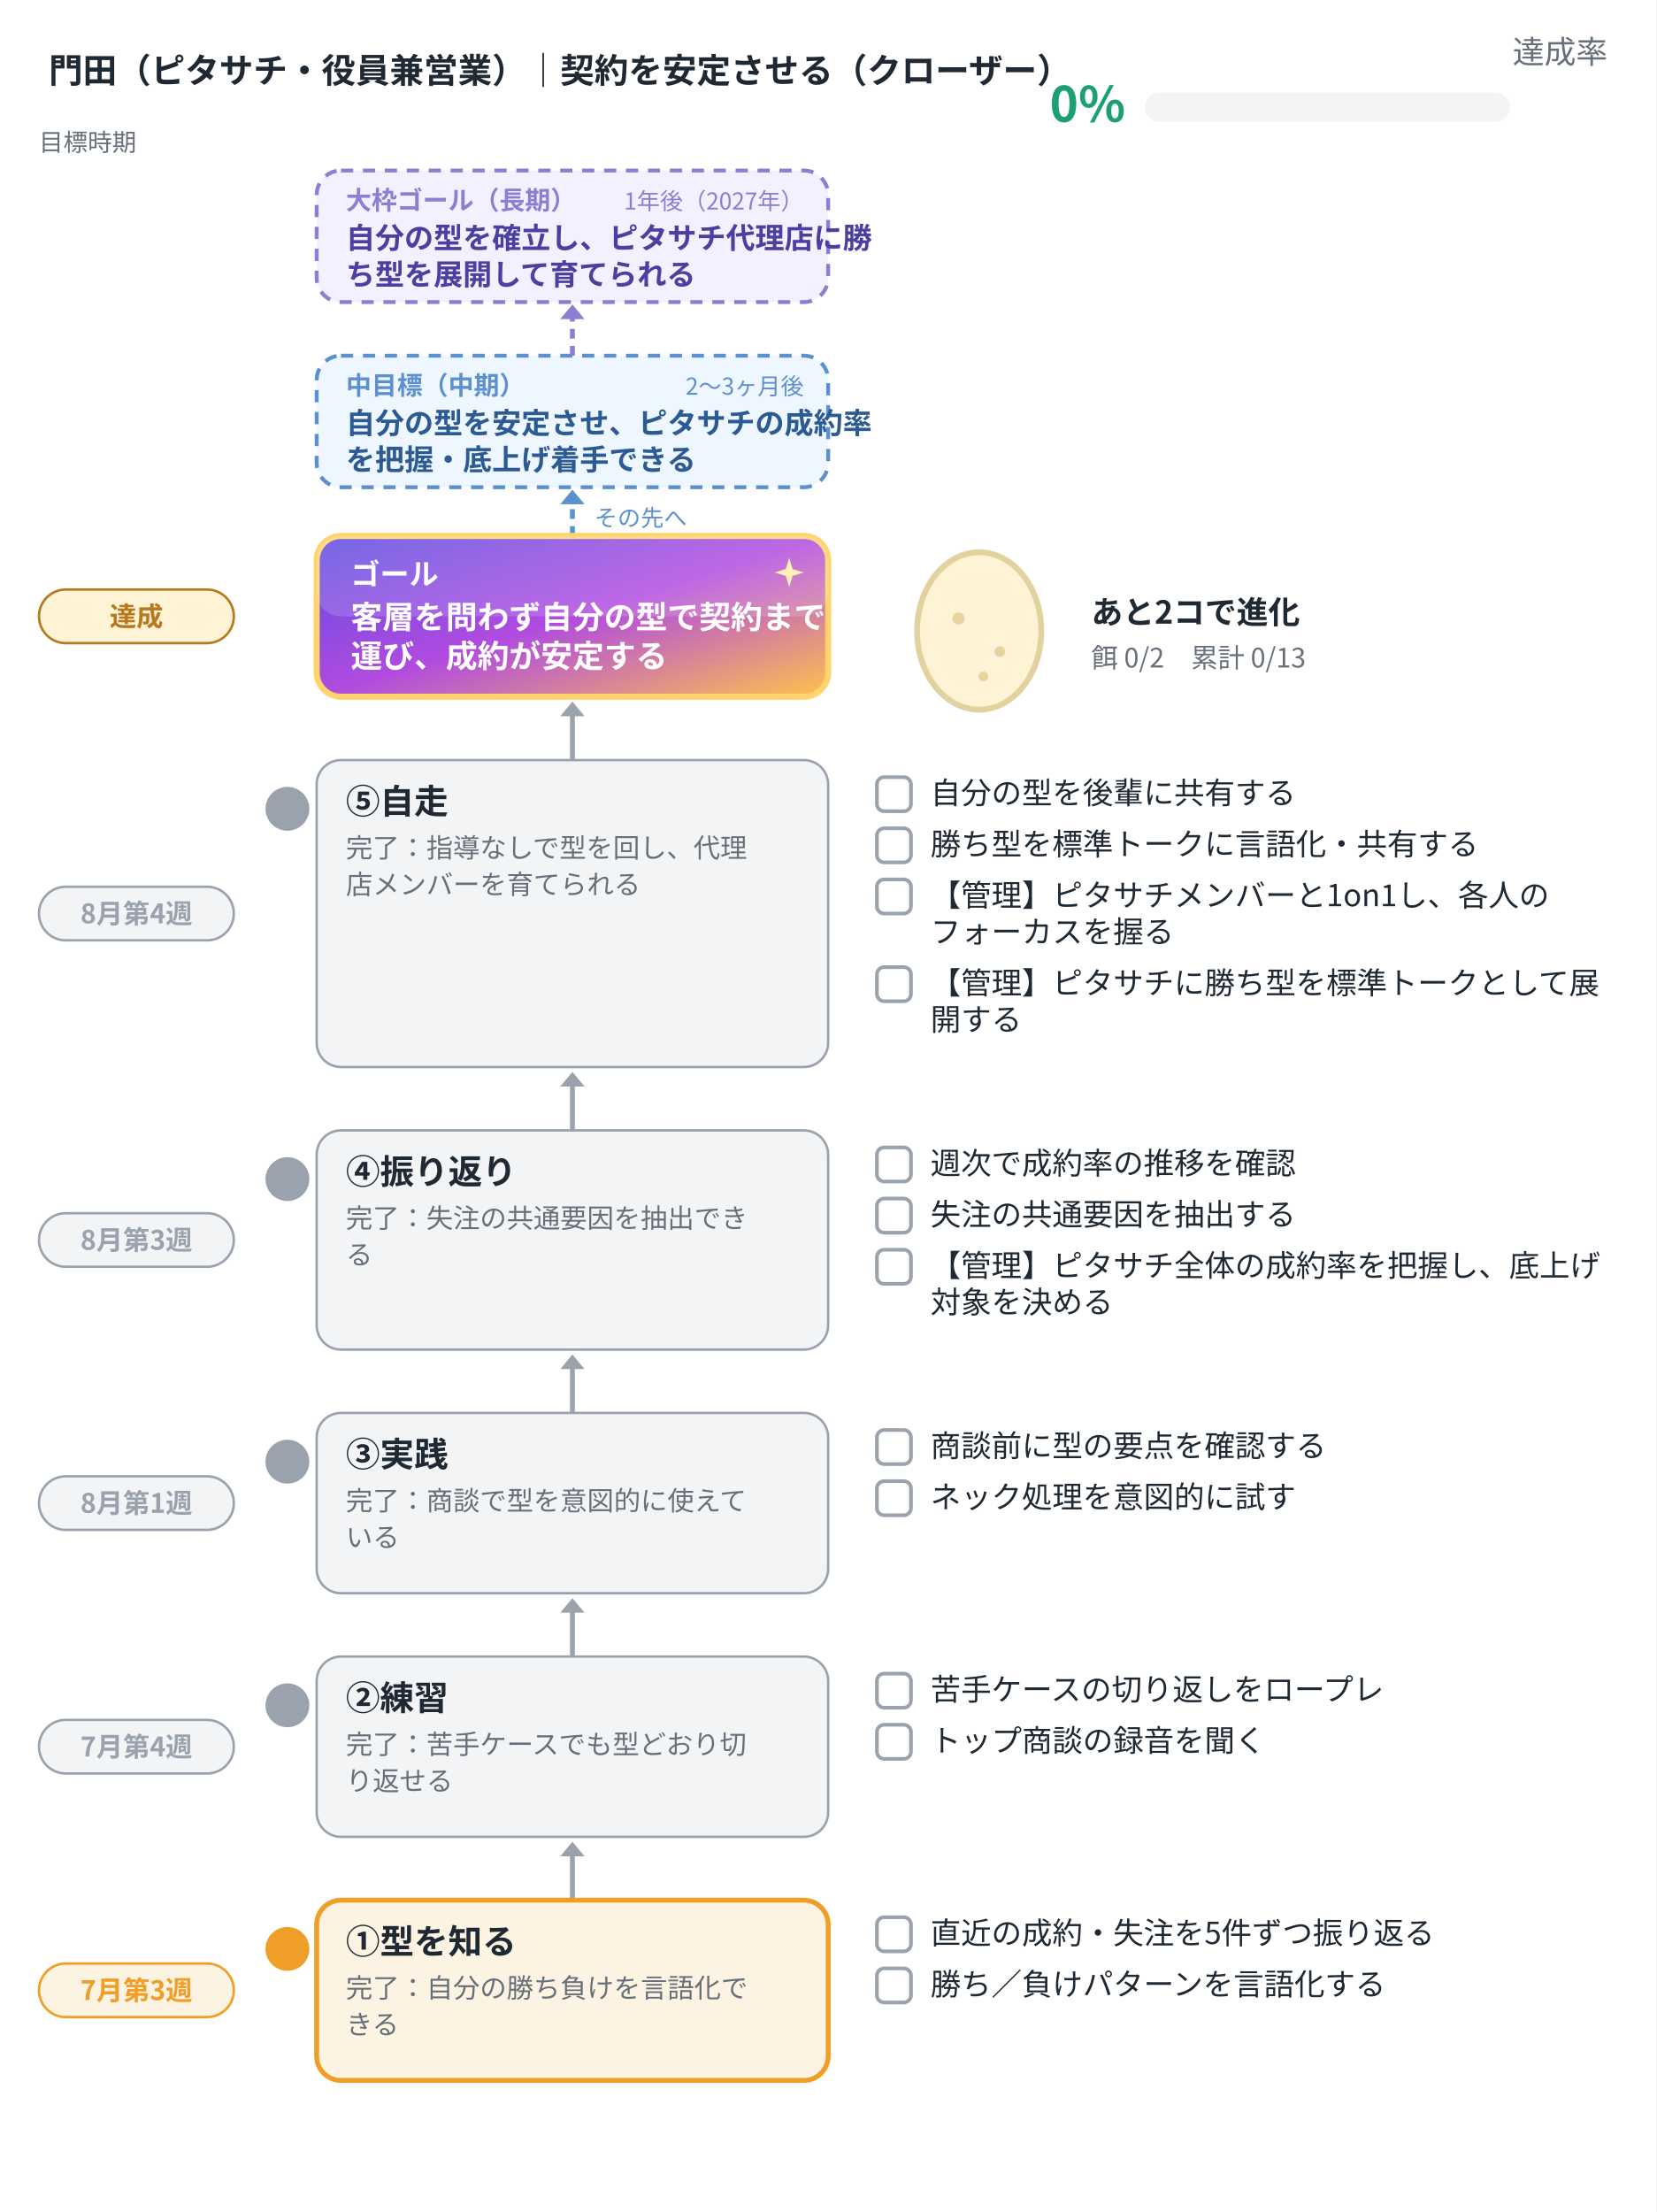
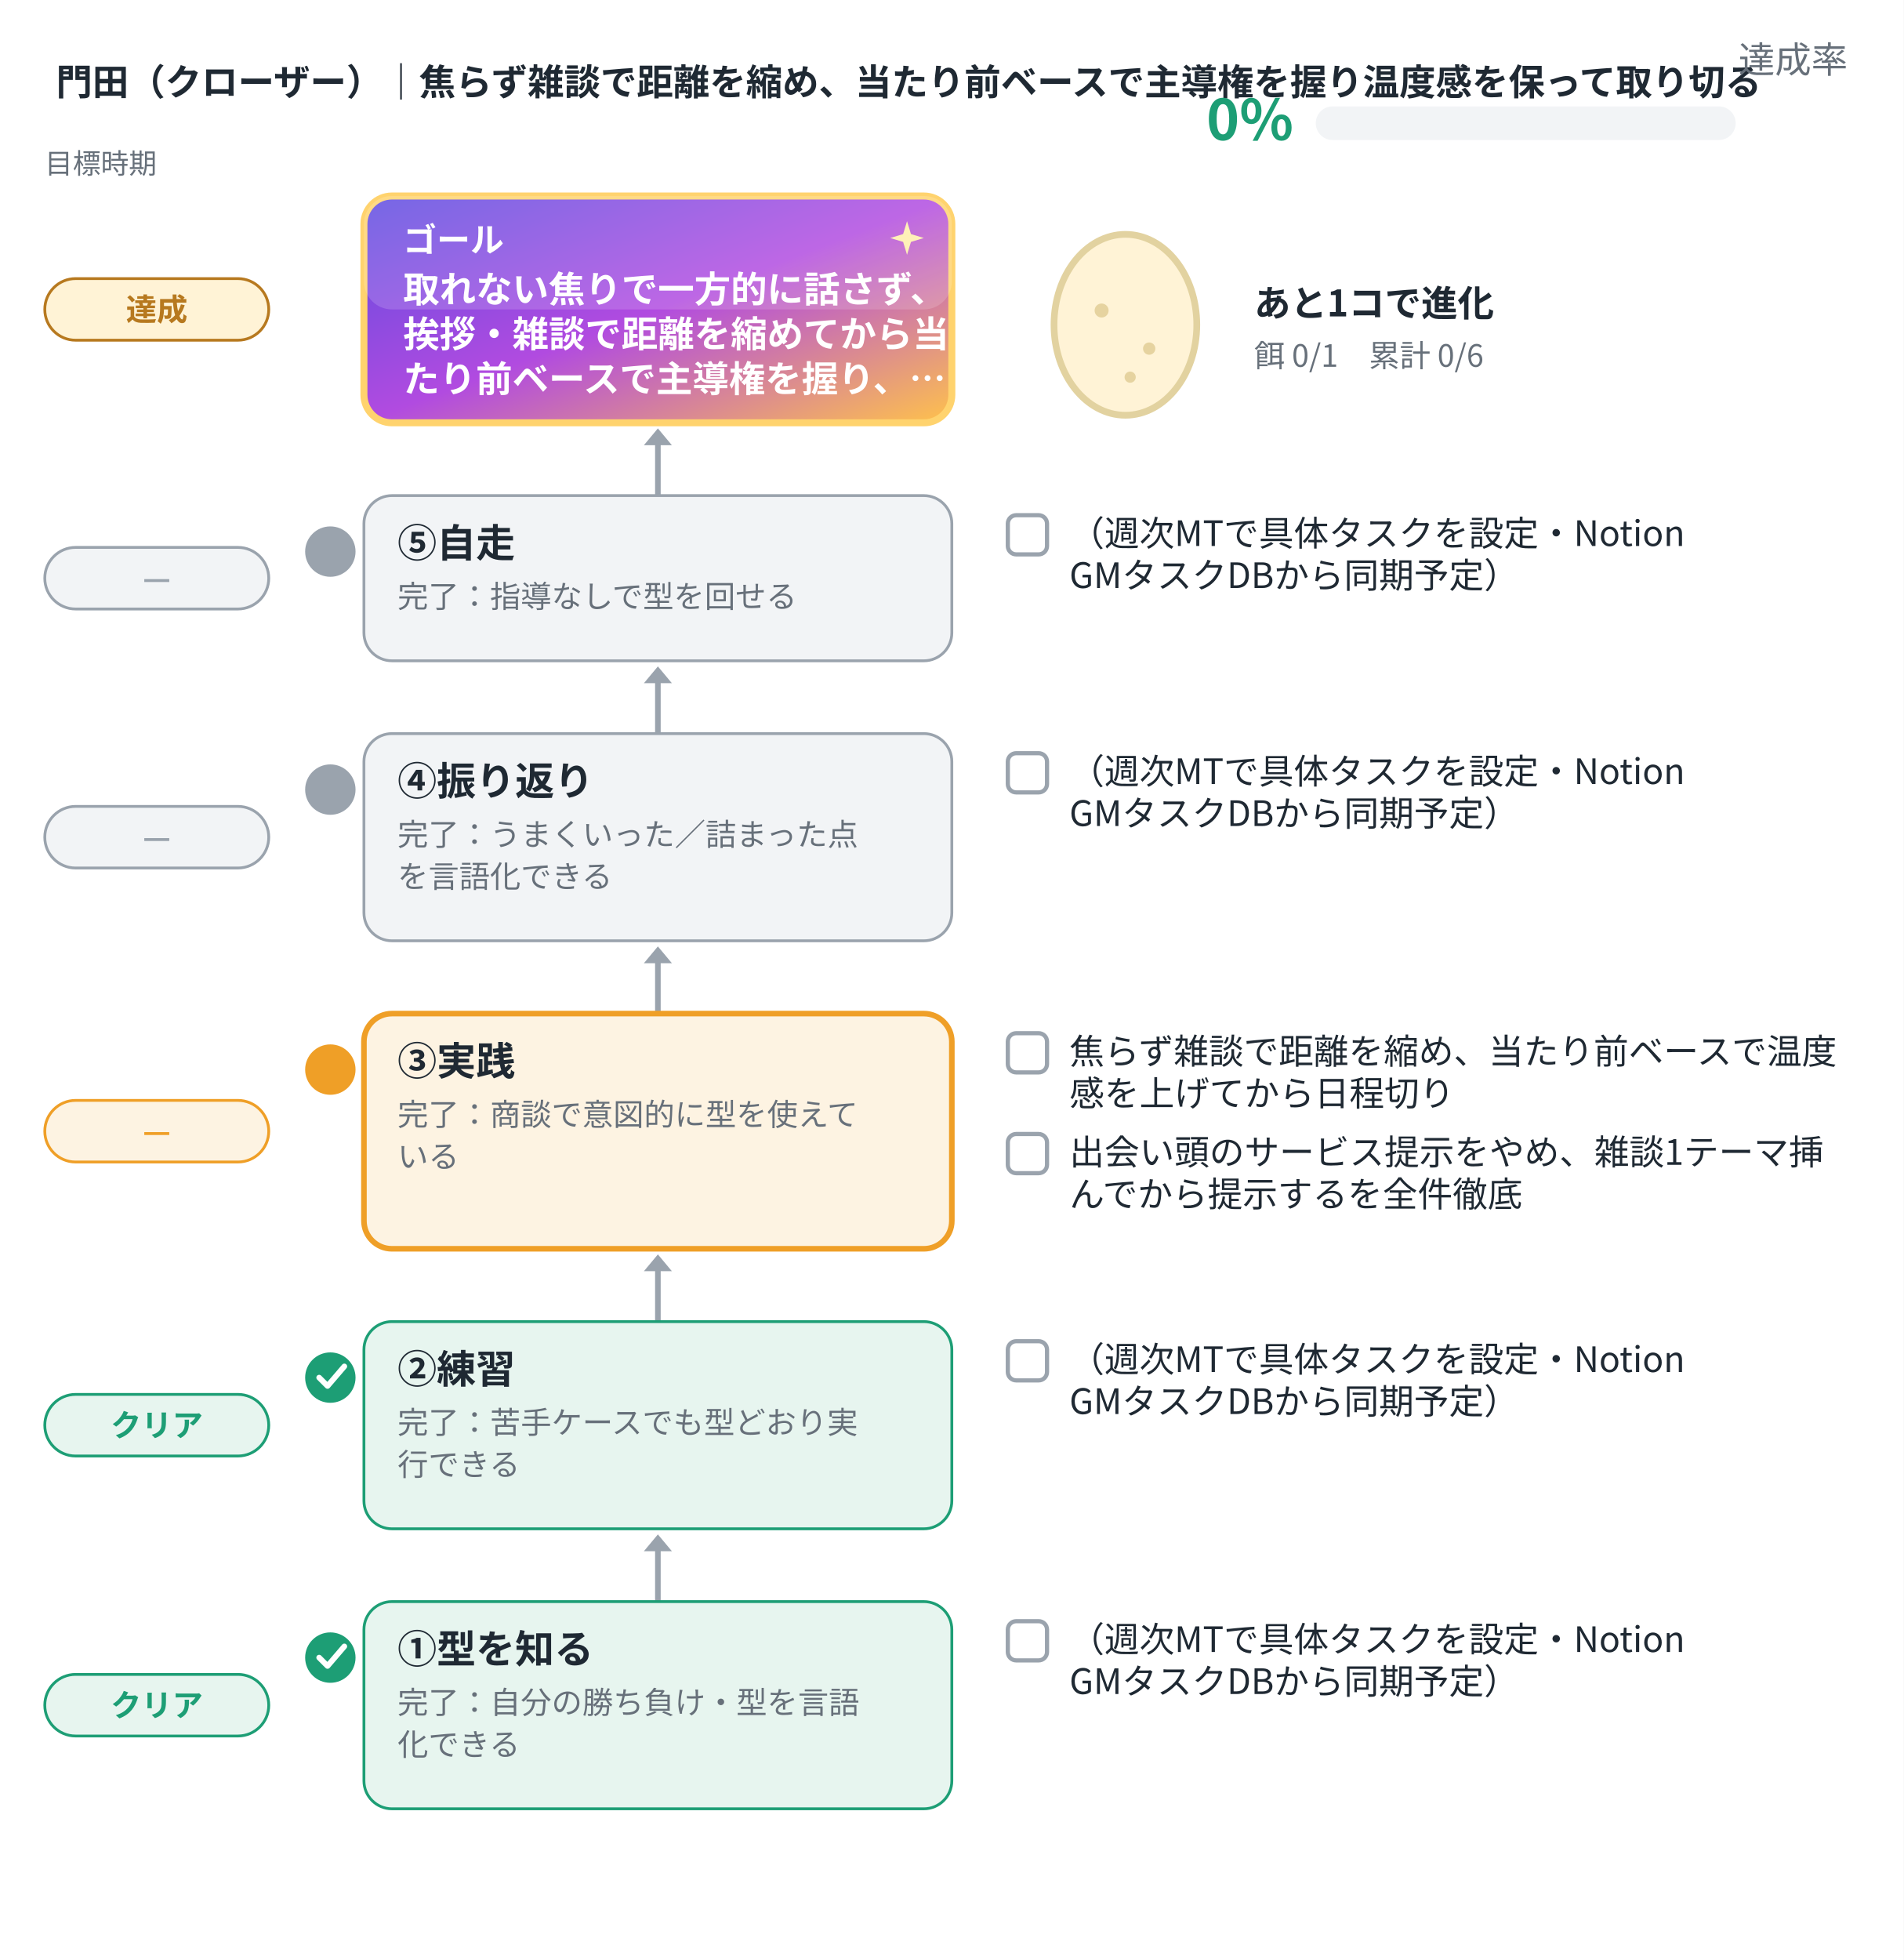
- <svg xmlns="http://www.w3.org/2000/svg" viewBox="0 0 680 908" font-family="Hiragino Sans, 'Noto Sans CJK JP', 'Yu Gothic', sans-serif" width="680" height="908">
+ <svg xmlns="http://www.w3.org/2000/svg" viewBox="0 0 680 700" font-family="Hiragino Sans, 'Noto Sans CJK JP', 'Yu Gothic', sans-serif" width="680" height="700">
  <defs>
    <linearGradient id="goalGrad" x1="0" y1="0" x2="1" y2="1">
      <stop offset="0" stop-color="#5B4BE0" />
      <stop offset="0.5" stop-color="#B14BE0" />
      <stop offset="1" stop-color="#FFC24B" />
    </linearGradient>
    <linearGradient id="phx" x1="0" y1="0" x2="0" y2="1">
      <stop offset="0" stop-color="#FFE259" />
      <stop offset="0.5" stop-color="#FF9A00" />
      <stop offset="1" stop-color="#FF3D00" />
    </linearGradient>
    <linearGradient id="phx2" x1="0" y1="0" x2="0" y2="1">
      <stop offset="0" stop-color="#FFF0A0" />
      <stop offset="1" stop-color="#FF7A00" />
    </linearGradient>
    <linearGradient id="hen" x1="0" y1="0" x2="1" y2="1">
      <stop offset="0" stop-color="#37C9B0" />
      <stop offset="0.6" stop-color="#3DA0E8" />
      <stop offset="1" stop-color="#7A5BE0" />
    </linearGradient>
    <linearGradient id="pcock" x1="0" y1="0" x2="0" y2="1">
      <stop offset="0" stop-color="#2BD0C0" />
      <stop offset="0.55" stop-color="#2E8FD0" />
      <stop offset="1" stop-color="#2E4BB0" />
    </linearGradient>
    <linearGradient id="gold" x1="0" y1="0" x2="0" y2="1">
      <stop offset="0" stop-color="#FFF0A8" />
      <stop offset="0.5" stop-color="#F2C230" />
      <stop offset="1" stop-color="#C8901A" />
    </linearGradient>
  </defs>
-   <rect x="0" y="0" width="680" height="908" fill="#FFFFFF" />
-   <text x="20" y="34" font-size="14" font-weight="700" fill="#1F2933">門田（ピタサチ・役員兼営業）｜契約を安定させる（クローザー）</text>
+   <rect x="0" y="0" width="680" height="700" fill="#FFFFFF" />
+   <text x="20" y="34" font-size="13" font-weight="700" fill="#1F2933">門田（クローザー）｜焦らず雑談で距離を縮め、当たり前ベースで主導権を握り温度感を保って取り切る</text>
  <text x="660" y="26" text-anchor="end" font-size="13" fill="#67707A">達成率</text>
  <text x="462" y="50" text-anchor="end" font-size="20" font-weight="700" fill="#1D9E75">0%</text>
  <rect x="470" y="38" width="150" height="12" rx="6" fill="#F2F4F6" />
  <rect x="470" y="38" width="0" height="12" rx="6" fill="#1D9E75" />
-   <rect x="130" y="70" width="210" height="54" rx="10" fill="#F3F0FF" stroke="#8A7FD0" stroke-width="1.6" stroke-dasharray="5 4" />
-   <text x="142" y="86" font-size="10.5" font-weight="700" fill="#8A7FD0">大枠ゴール（長期）</text>
-   <text x="330" y="86" text-anchor="end" font-size="9.5" fill="#8A7FD0">1年後（2027年）</text>
-   <text x="142" y="102" font-size="12" font-weight="600" fill="#4B3FA0">自分の型を確立し、ピタサチ代理店に勝</text>
-   <text x="142" y="117" font-size="12" font-weight="600" fill="#4B3FA0">ち型を展開して育てられる</text>
-   <rect x="130" y="146" width="210" height="54" rx="10" fill="#EEF6FF" stroke="#5C90CE" stroke-width="1.6" stroke-dasharray="5 4" />
-   <text x="142" y="162" font-size="10.5" font-weight="700" fill="#5C90CE">中目標（中期）</text>
-   <text x="330" y="162" text-anchor="end" font-size="9.5" fill="#5C90CE">2〜3ヶ月後</text>
-   <text x="142" y="178" font-size="12" font-weight="600" fill="#2C5A93">自分の型を安定させ、ピタサチの成約率</text>
-   <text x="142" y="193" font-size="12" font-weight="600" fill="#2C5A93">を把握・底上げ着手できる</text>
-   <line x1="235.0" y1="220" x2="235.0" y2="205" stroke="#5C90CE" stroke-width="2" stroke-dasharray="4 3" />
-   <path d="M230.0,207 L235.0,201 L240.0,207 Z" fill="#5C90CE" />
-   <text x="244.0" y="216" font-size="9.5" fill="#5C90CE">その先へ</text>
-   <line x1="235.0" y1="146" x2="235.0" y2="129" stroke="#8A7FD0" stroke-width="2" stroke-dasharray="4 3" />
-   <path d="M230.0,131 L235.0,125 L240.0,131 Z" fill="#8A7FD0" />
-   <rect x="130" y="220" width="210" height="66" rx="10" fill="url(#goalGrad)" stroke="#FFD36E" stroke-width="2.5" />
-   <rect x="130" y="220" width="210" height="33.0" rx="10" fill="#FFFFFF" opacity="0.16" />
-   <text x="144" y="240" font-size="12" font-weight="700" fill="#FFFFFF">ゴール</text>
-   <polygon points="324.0,229.0 325.4,233.6 330.0,235.0 325.4,236.4 324.0,241.0 322.6,236.4 318.0,235.0 322.6,233.6" fill="#FFF1B8" />
-   <text x="144" y="258" font-size="13" font-weight="600" fill="#FFFFFF">客層を問わず自分の型で契約まで</text>
-   <text x="144" y="274" font-size="13" font-weight="600" fill="#FFFFFF">運び、成約が安定する</text>
-   <rect x="16" y="242.0" width="80" height="22" rx="11" fill="#FFF3D6" stroke="#B7791F" stroke-width="1" />
-   <text x="56.0" y="257.0" text-anchor="middle" font-size="11" font-weight="700" fill="#B7791F">達成</text>
-   <ellipse cx="402.0" cy="259.0" rx="25.5" ry="32.3" fill="#FFF3D6" />
-   <ellipse cx="402.0" cy="259.0" rx="25.5" ry="32.3" fill="none" stroke="#E2D2A0" stroke-width="2.4" />
-   <circle cx="393.5" cy="253.9" r="2.5" fill="#E6D3A0" />
-   <circle cx="410.5" cy="267.5" r="2.2" fill="#E6D3A0" />
-   <circle cx="403.7" cy="277.7" r="2.0" fill="#E6D3A0" />
-   <text x="448" y="256" font-size="13" font-weight="700" fill="#1F2933">あと2コで進化</text>
-   <text x="448" y="274" font-size="11" fill="#67707A">餌 0/2　累計 0/13</text>
+   <rect x="130" y="70" width="210" height="81" rx="10" fill="url(#goalGrad)" stroke="#FFD36E" stroke-width="2.5" />
+   <rect x="130" y="70" width="210" height="40.5" rx="10" fill="#FFFFFF" opacity="0.16" />
+   <text x="144" y="90" font-size="12" font-weight="700" fill="#FFFFFF">ゴール</text>
+   <polygon points="324.0,79.0 325.4,83.6 330.0,85.0 325.4,86.4 324.0,91.0 322.6,86.4 318.0,85.0 322.6,83.6" fill="#FFF1B8" />
+   <text x="144" y="108" font-size="13" font-weight="600" fill="#FFFFFF">取れない焦りで一方的に話さず、</text>
+   <text x="144" y="124" font-size="13" font-weight="600" fill="#FFFFFF">挨拶・雑談で距離を縮めてから当</text>
+   <text x="144" y="140" font-size="13" font-weight="600" fill="#FFFFFF">たり前ベースで主導権を握り、…</text>
+   <rect x="16" y="99.5" width="80" height="22" rx="11" fill="#FFF3D6" stroke="#B7791F" stroke-width="1" />
+   <text x="56.0" y="114.5" text-anchor="middle" font-size="11" font-weight="700" fill="#B7791F">達成</text>
+   <ellipse cx="402.0" cy="116.0" rx="25.5" ry="32.3" fill="#FFF3D6" />
+   <ellipse cx="402.0" cy="116.0" rx="25.5" ry="32.3" fill="none" stroke="#E2D2A0" stroke-width="2.4" />
+   <circle cx="393.5" cy="110.9" r="2.5" fill="#E6D3A0" />
+   <circle cx="410.5" cy="124.5" r="2.2" fill="#E6D3A0" />
+   <circle cx="403.7" cy="134.7" r="2.0" fill="#E6D3A0" />
+   <text x="448" y="113" font-size="13" font-weight="700" fill="#1F2933">あと1コで進化</text>
+   <text x="448" y="131" font-size="11" fill="#67707A">餌 0/1　累計 0/6</text>
  <text x="16" y="62" font-size="10" fill="#67707A">目標時期</text>
-   <line x1="235.0" y1="312" x2="235.0" y2="292" stroke="#9AA3AD" stroke-width="2" />
-   <path d="M230.0,294 L235.0,288 L240.0,294 Z" fill="#9AA3AD" />
-   <rect x="130" y="312" width="210" height="126" rx="10" fill="#F2F4F6" stroke="#9AA3AD" stroke-width="1" />
-   <circle cx="118" cy="332" r="9" fill="#9AA3AD" />
-   <text x="142" y="334" font-size="14" font-weight="700" fill="#1F2933">⑤自走</text>
-   <text x="142" y="352" font-size="11" fill="#67707A">完了：指導なしで型を回し、代理</text>
-   <text x="142" y="367" font-size="11" fill="#67707A">店メンバーを育てられる</text>
-   <rect x="16" y="364.0" width="80" height="22" rx="11" fill="#F2F4F6" stroke="#9AA3AD" stroke-width="1" />
-   <text x="56.0" y="379.0" text-anchor="middle" font-size="11" font-weight="700" fill="#9AA3AD">8月第4週</text>
-   <rect x="360" y="319" width="14" height="14" rx="3" fill="#fff" stroke="#9AA3AD" stroke-width="1.5" />
-   <text x="382" y="330" font-size="12.5" fill="#1F2933">自分の型を後輩に共有する</text>
-   <rect x="360" y="340" width="14" height="14" rx="3" fill="#fff" stroke="#9AA3AD" stroke-width="1.5" />
-   <text x="382" y="351" font-size="12.5" fill="#1F2933">勝ち型を標準トークに言語化・共有する</text>
-   <rect x="360" y="361" width="14" height="14" rx="3" fill="#fff" stroke="#9AA3AD" stroke-width="1.5" />
-   <text x="382" y="372" font-size="12.5" fill="#1F2933">【管理】ピタサチメンバーと1on1し、各人の</text>
-   <text x="382" y="387" font-size="12.5" fill="#1F2933">フォーカスを握る</text>
-   <rect x="360" y="397" width="14" height="14" rx="3" fill="#fff" stroke="#9AA3AD" stroke-width="1.5" />
-   <text x="382" y="408" font-size="12.5" fill="#1F2933">【管理】ピタサチに勝ち型を標準トークとして展</text>
-   <text x="382" y="423" font-size="12.5" fill="#1F2933">開する</text>
-   <line x1="235.0" y1="464" x2="235.0" y2="444" stroke="#9AA3AD" stroke-width="2" />
-   <path d="M230.0,446 L235.0,440 L240.0,446 Z" fill="#9AA3AD" />
-   <rect x="130" y="464" width="210" height="90" rx="10" fill="#F2F4F6" stroke="#9AA3AD" stroke-width="1" />
-   <circle cx="118" cy="484" r="9" fill="#9AA3AD" />
-   <text x="142" y="486" font-size="14" font-weight="700" fill="#1F2933">④振り返り</text>
-   <text x="142" y="504" font-size="11" fill="#67707A">完了：失注の共通要因を抽出でき</text>
-   <text x="142" y="519" font-size="11" fill="#67707A">る</text>
-   <rect x="16" y="498.0" width="80" height="22" rx="11" fill="#F2F4F6" stroke="#9AA3AD" stroke-width="1" />
-   <text x="56.0" y="513.0" text-anchor="middle" font-size="11" font-weight="700" fill="#9AA3AD">8月第3週</text>
-   <rect x="360" y="471" width="14" height="14" rx="3" fill="#fff" stroke="#9AA3AD" stroke-width="1.5" />
-   <text x="382" y="482" font-size="12.5" fill="#1F2933">週次で成約率の推移を確認</text>
-   <rect x="360" y="492" width="14" height="14" rx="3" fill="#fff" stroke="#9AA3AD" stroke-width="1.5" />
-   <text x="382" y="503" font-size="12.5" fill="#1F2933">失注の共通要因を抽出する</text>
-   <rect x="360" y="513" width="14" height="14" rx="3" fill="#fff" stroke="#9AA3AD" stroke-width="1.5" />
-   <text x="382" y="524" font-size="12.5" fill="#1F2933">【管理】ピタサチ全体の成約率を把握し、底上げ</text>
-   <text x="382" y="539" font-size="12.5" fill="#1F2933">対象を決める</text>
-   <line x1="235.0" y1="580" x2="235.0" y2="560" stroke="#9AA3AD" stroke-width="2" />
-   <path d="M230.0,562 L235.0,556 L240.0,562 Z" fill="#9AA3AD" />
-   <rect x="130" y="580" width="210" height="74" rx="10" fill="#F2F4F6" stroke="#9AA3AD" stroke-width="1" />
-   <circle cx="118" cy="600" r="9" fill="#9AA3AD" />
-   <text x="142" y="602" font-size="14" font-weight="700" fill="#1F2933">③実践</text>
-   <text x="142" y="620" font-size="11" fill="#67707A">完了：商談で型を意図的に使えて</text>
-   <text x="142" y="635" font-size="11" fill="#67707A">いる</text>
-   <rect x="16" y="606.0" width="80" height="22" rx="11" fill="#F2F4F6" stroke="#9AA3AD" stroke-width="1" />
-   <text x="56.0" y="621.0" text-anchor="middle" font-size="11" font-weight="700" fill="#9AA3AD">8月第1週</text>
-   <rect x="360" y="587" width="14" height="14" rx="3" fill="#fff" stroke="#9AA3AD" stroke-width="1.5" />
-   <text x="382" y="598" font-size="12.5" fill="#1F2933">商談前に型の要点を確認する</text>
-   <rect x="360" y="608" width="14" height="14" rx="3" fill="#fff" stroke="#9AA3AD" stroke-width="1.5" />
-   <text x="382" y="619" font-size="12.5" fill="#1F2933">ネック処理を意図的に試す</text>
-   <line x1="235.0" y1="680" x2="235.0" y2="660" stroke="#9AA3AD" stroke-width="2" />
-   <path d="M230.0,662 L235.0,656 L240.0,662 Z" fill="#9AA3AD" />
-   <rect x="130" y="680" width="210" height="74" rx="10" fill="#F2F4F6" stroke="#9AA3AD" stroke-width="1" />
-   <circle cx="118" cy="700" r="9" fill="#9AA3AD" />
-   <text x="142" y="702" font-size="14" font-weight="700" fill="#1F2933">②練習</text>
-   <text x="142" y="720" font-size="11" fill="#67707A">完了：苦手ケースでも型どおり切</text>
-   <text x="142" y="735" font-size="11" fill="#67707A">り返せる</text>
-   <rect x="16" y="706.0" width="80" height="22" rx="11" fill="#F2F4F6" stroke="#9AA3AD" stroke-width="1" />
-   <text x="56.0" y="721.0" text-anchor="middle" font-size="11" font-weight="700" fill="#9AA3AD">7月第4週</text>
-   <rect x="360" y="687" width="14" height="14" rx="3" fill="#fff" stroke="#9AA3AD" stroke-width="1.5" />
-   <text x="382" y="698" font-size="12.5" fill="#1F2933">苦手ケースの切り返しをロープレ</text>
-   <rect x="360" y="708" width="14" height="14" rx="3" fill="#fff" stroke="#9AA3AD" stroke-width="1.5" />
-   <text x="382" y="719" font-size="12.5" fill="#1F2933">トップ商談の録音を聞く</text>
-   <line x1="235.0" y1="780" x2="235.0" y2="760" stroke="#9AA3AD" stroke-width="2" />
-   <path d="M230.0,762 L235.0,756 L240.0,762 Z" fill="#9AA3AD" />
-   <rect x="130" y="780" width="210" height="74" rx="10" fill="#FDF3E2" stroke="#EF9F27" stroke-width="2" />
-   <circle cx="118" cy="800" r="9" fill="#EF9F27" />
-   <text x="142" y="802" font-size="14" font-weight="700" fill="#1F2933">①型を知る</text>
-   <text x="142" y="820" font-size="11" fill="#67707A">完了：自分の勝ち負けを言語化で</text>
-   <text x="142" y="835" font-size="11" fill="#67707A">きる</text>
-   <rect x="16" y="806.0" width="80" height="22" rx="11" fill="#FDF3E2" stroke="#EF9F27" stroke-width="1" />
-   <text x="56.0" y="821.0" text-anchor="middle" font-size="11" font-weight="700" fill="#EF9F27">7月第3週</text>
-   <rect x="360" y="787" width="14" height="14" rx="3" fill="#fff" stroke="#9AA3AD" stroke-width="1.5" />
-   <text x="382" y="798" font-size="12.5" fill="#1F2933">直近の成約・失注を5件ずつ振り返る</text>
-   <rect x="360" y="808" width="14" height="14" rx="3" fill="#fff" stroke="#9AA3AD" stroke-width="1.5" />
-   <text x="382" y="819" font-size="12.5" fill="#1F2933">勝ち／負けパターンを言語化する</text>
+   <line x1="235.0" y1="177" x2="235.0" y2="157" stroke="#9AA3AD" stroke-width="2" />
+   <path d="M230.0,159 L235.0,153 L240.0,159 Z" fill="#9AA3AD" />
+   <rect x="130" y="177" width="210" height="59" rx="10" fill="#F2F4F6" stroke="#9AA3AD" stroke-width="1" />
+   <circle cx="118" cy="197" r="9" fill="#9AA3AD" />
+   <text x="142" y="199" font-size="14" font-weight="700" fill="#1F2933">⑤自走</text>
+   <text x="142" y="217" font-size="11" fill="#67707A">完了：指導なしで型を回せる</text>
+   <rect x="16" y="195.5" width="80" height="22" rx="11" fill="#F2F4F6" stroke="#9AA3AD" stroke-width="1" />
+   <text x="56.0" y="210.5" text-anchor="middle" font-size="11" font-weight="700" fill="#9AA3AD">—</text>
+   <rect x="360" y="184" width="14" height="14" rx="3" fill="#fff" stroke="#9AA3AD" stroke-width="1.5" />
+   <text x="382" y="195" font-size="12.5" fill="#1F2933">（週次MTで具体タスクを設定・Notion </text>
+   <text x="382" y="210" font-size="12.5" fill="#1F2933">GMタスクDBから同期予定）</text>
+   <line x1="235.0" y1="262" x2="235.0" y2="242" stroke="#9AA3AD" stroke-width="2" />
+   <path d="M230.0,244 L235.0,238 L240.0,244 Z" fill="#9AA3AD" />
+   <rect x="130" y="262" width="210" height="74" rx="10" fill="#F2F4F6" stroke="#9AA3AD" stroke-width="1" />
+   <circle cx="118" cy="282" r="9" fill="#9AA3AD" />
+   <text x="142" y="284" font-size="14" font-weight="700" fill="#1F2933">④振り返り</text>
+   <text x="142" y="302" font-size="11" fill="#67707A">完了：うまくいった／詰まった点</text>
+   <text x="142" y="317" font-size="11" fill="#67707A">を言語化できる</text>
+   <rect x="16" y="288.0" width="80" height="22" rx="11" fill="#F2F4F6" stroke="#9AA3AD" stroke-width="1" />
+   <text x="56.0" y="303.0" text-anchor="middle" font-size="11" font-weight="700" fill="#9AA3AD">—</text>
+   <rect x="360" y="269" width="14" height="14" rx="3" fill="#fff" stroke="#9AA3AD" stroke-width="1.5" />
+   <text x="382" y="280" font-size="12.5" fill="#1F2933">（週次MTで具体タスクを設定・Notion </text>
+   <text x="382" y="295" font-size="12.5" fill="#1F2933">GMタスクDBから同期予定）</text>
+   <line x1="235.0" y1="362" x2="235.0" y2="342" stroke="#9AA3AD" stroke-width="2" />
+   <path d="M230.0,344 L235.0,338 L240.0,344 Z" fill="#9AA3AD" />
+   <rect x="130" y="362" width="210" height="84" rx="10" fill="#FDF3E2" stroke="#EF9F27" stroke-width="2" />
+   <circle cx="118" cy="382" r="9" fill="#EF9F27" />
+   <text x="142" y="384" font-size="14" font-weight="700" fill="#1F2933">③実践</text>
+   <text x="142" y="402" font-size="11" fill="#67707A">完了：商談で意図的に型を使えて</text>
+   <text x="142" y="417" font-size="11" fill="#67707A">いる</text>
+   <rect x="16" y="393.0" width="80" height="22" rx="11" fill="#FDF3E2" stroke="#EF9F27" stroke-width="1" />
+   <text x="56.0" y="408.0" text-anchor="middle" font-size="11" font-weight="700" fill="#EF9F27">—</text>
+   <rect x="360" y="369" width="14" height="14" rx="3" fill="#fff" stroke="#9AA3AD" stroke-width="1.5" />
+   <text x="382" y="380" font-size="12.5" fill="#1F2933">焦らず雑談で距離を縮め、当たり前ベースで温度</text>
+   <text x="382" y="395" font-size="12.5" fill="#1F2933">感を上げてから日程切り</text>
+   <rect x="360" y="405" width="14" height="14" rx="3" fill="#fff" stroke="#9AA3AD" stroke-width="1.5" />
+   <text x="382" y="416" font-size="12.5" fill="#1F2933">出会い頭のサービス提示をやめ、雑談1テーマ挿</text>
+   <text x="382" y="431" font-size="12.5" fill="#1F2933">んでから提示するを全件徹底</text>
+   <line x1="235.0" y1="472" x2="235.0" y2="452" stroke="#9AA3AD" stroke-width="2" />
+   <path d="M230.0,454 L235.0,448 L240.0,454 Z" fill="#9AA3AD" />
+   <rect x="130" y="472" width="210" height="74" rx="10" fill="#E7F5EF" stroke="#1D9E75" stroke-width="1" />
+   <circle cx="118" cy="492" r="9" fill="#1D9E75" />
+   <path d="M114,492 l3,3 l6,-7" fill="none" stroke="#fff" stroke-width="2" stroke-linecap="round" stroke-linejoin="round" />
+   <text x="142" y="494" font-size="14" font-weight="700" fill="#1F2933">②練習</text>
+   <text x="142" y="512" font-size="11" fill="#67707A">完了：苦手ケースでも型どおり実</text>
+   <text x="142" y="527" font-size="11" fill="#67707A">行できる</text>
+   <rect x="16" y="498.0" width="80" height="22" rx="11" fill="#E7F5EF" stroke="#1D9E75" stroke-width="1" />
+   <text x="56.0" y="513.0" text-anchor="middle" font-size="11" font-weight="700" fill="#1D9E75">クリア</text>
+   <rect x="360" y="479" width="14" height="14" rx="3" fill="#fff" stroke="#9AA3AD" stroke-width="1.5" />
+   <text x="382" y="490" font-size="12.5" fill="#1F2933">（週次MTで具体タスクを設定・Notion </text>
+   <text x="382" y="505" font-size="12.5" fill="#1F2933">GMタスクDBから同期予定）</text>
+   <line x1="235.0" y1="572" x2="235.0" y2="552" stroke="#9AA3AD" stroke-width="2" />
+   <path d="M230.0,554 L235.0,548 L240.0,554 Z" fill="#9AA3AD" />
+   <rect x="130" y="572" width="210" height="74" rx="10" fill="#E7F5EF" stroke="#1D9E75" stroke-width="1" />
+   <circle cx="118" cy="592" r="9" fill="#1D9E75" />
+   <path d="M114,592 l3,3 l6,-7" fill="none" stroke="#fff" stroke-width="2" stroke-linecap="round" stroke-linejoin="round" />
+   <text x="142" y="594" font-size="14" font-weight="700" fill="#1F2933">①型を知る</text>
+   <text x="142" y="612" font-size="11" fill="#67707A">完了：自分の勝ち負け・型を言語</text>
+   <text x="142" y="627" font-size="11" fill="#67707A">化できる</text>
+   <rect x="16" y="598.0" width="80" height="22" rx="11" fill="#E7F5EF" stroke="#1D9E75" stroke-width="1" />
+   <text x="56.0" y="613.0" text-anchor="middle" font-size="11" font-weight="700" fill="#1D9E75">クリア</text>
+   <rect x="360" y="579" width="14" height="14" rx="3" fill="#fff" stroke="#9AA3AD" stroke-width="1.5" />
+   <text x="382" y="590" font-size="12.5" fill="#1F2933">（週次MTで具体タスクを設定・Notion </text>
+   <text x="382" y="605" font-size="12.5" fill="#1F2933">GMタスクDBから同期予定）</text>
</svg>
